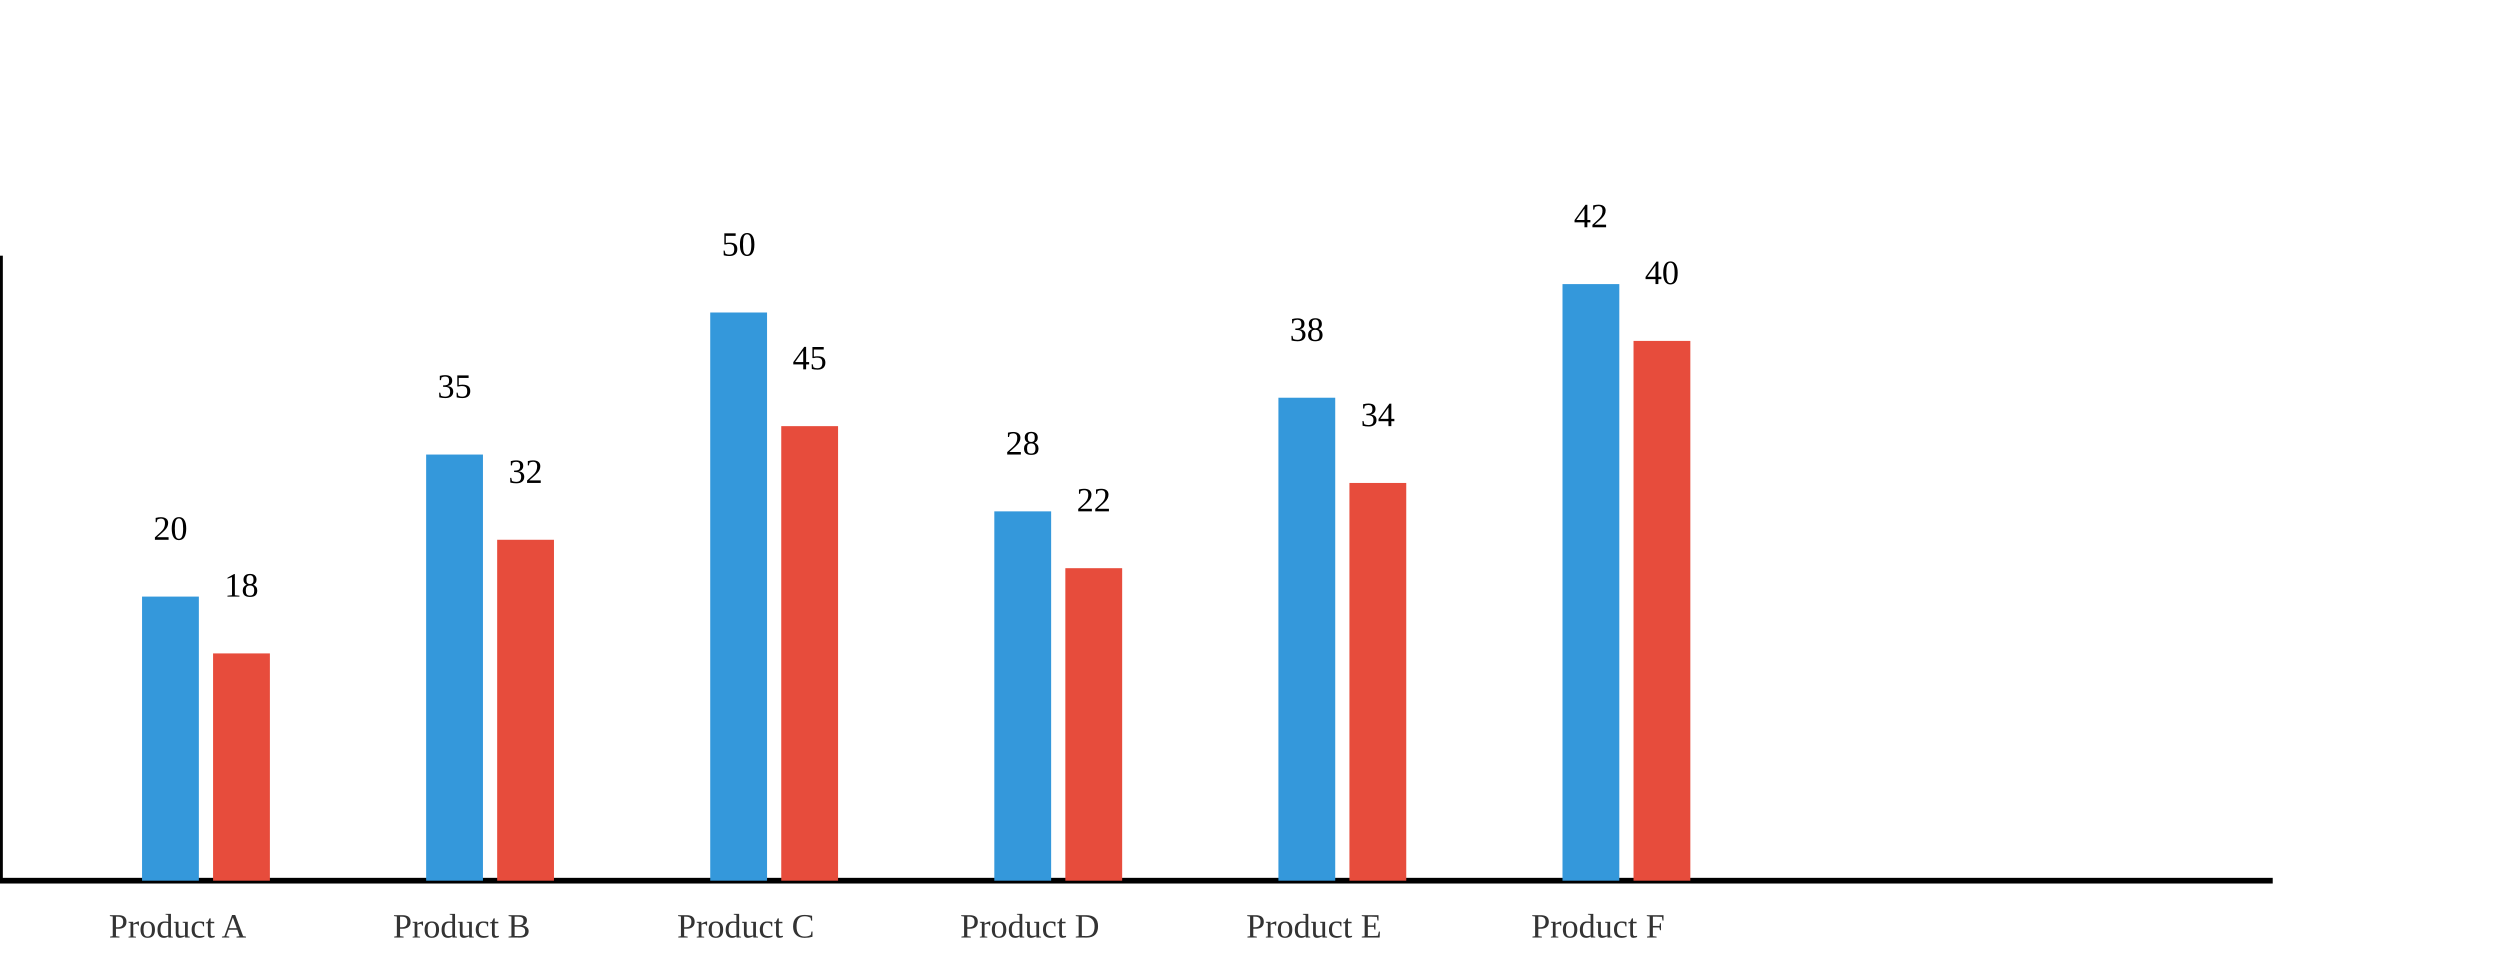
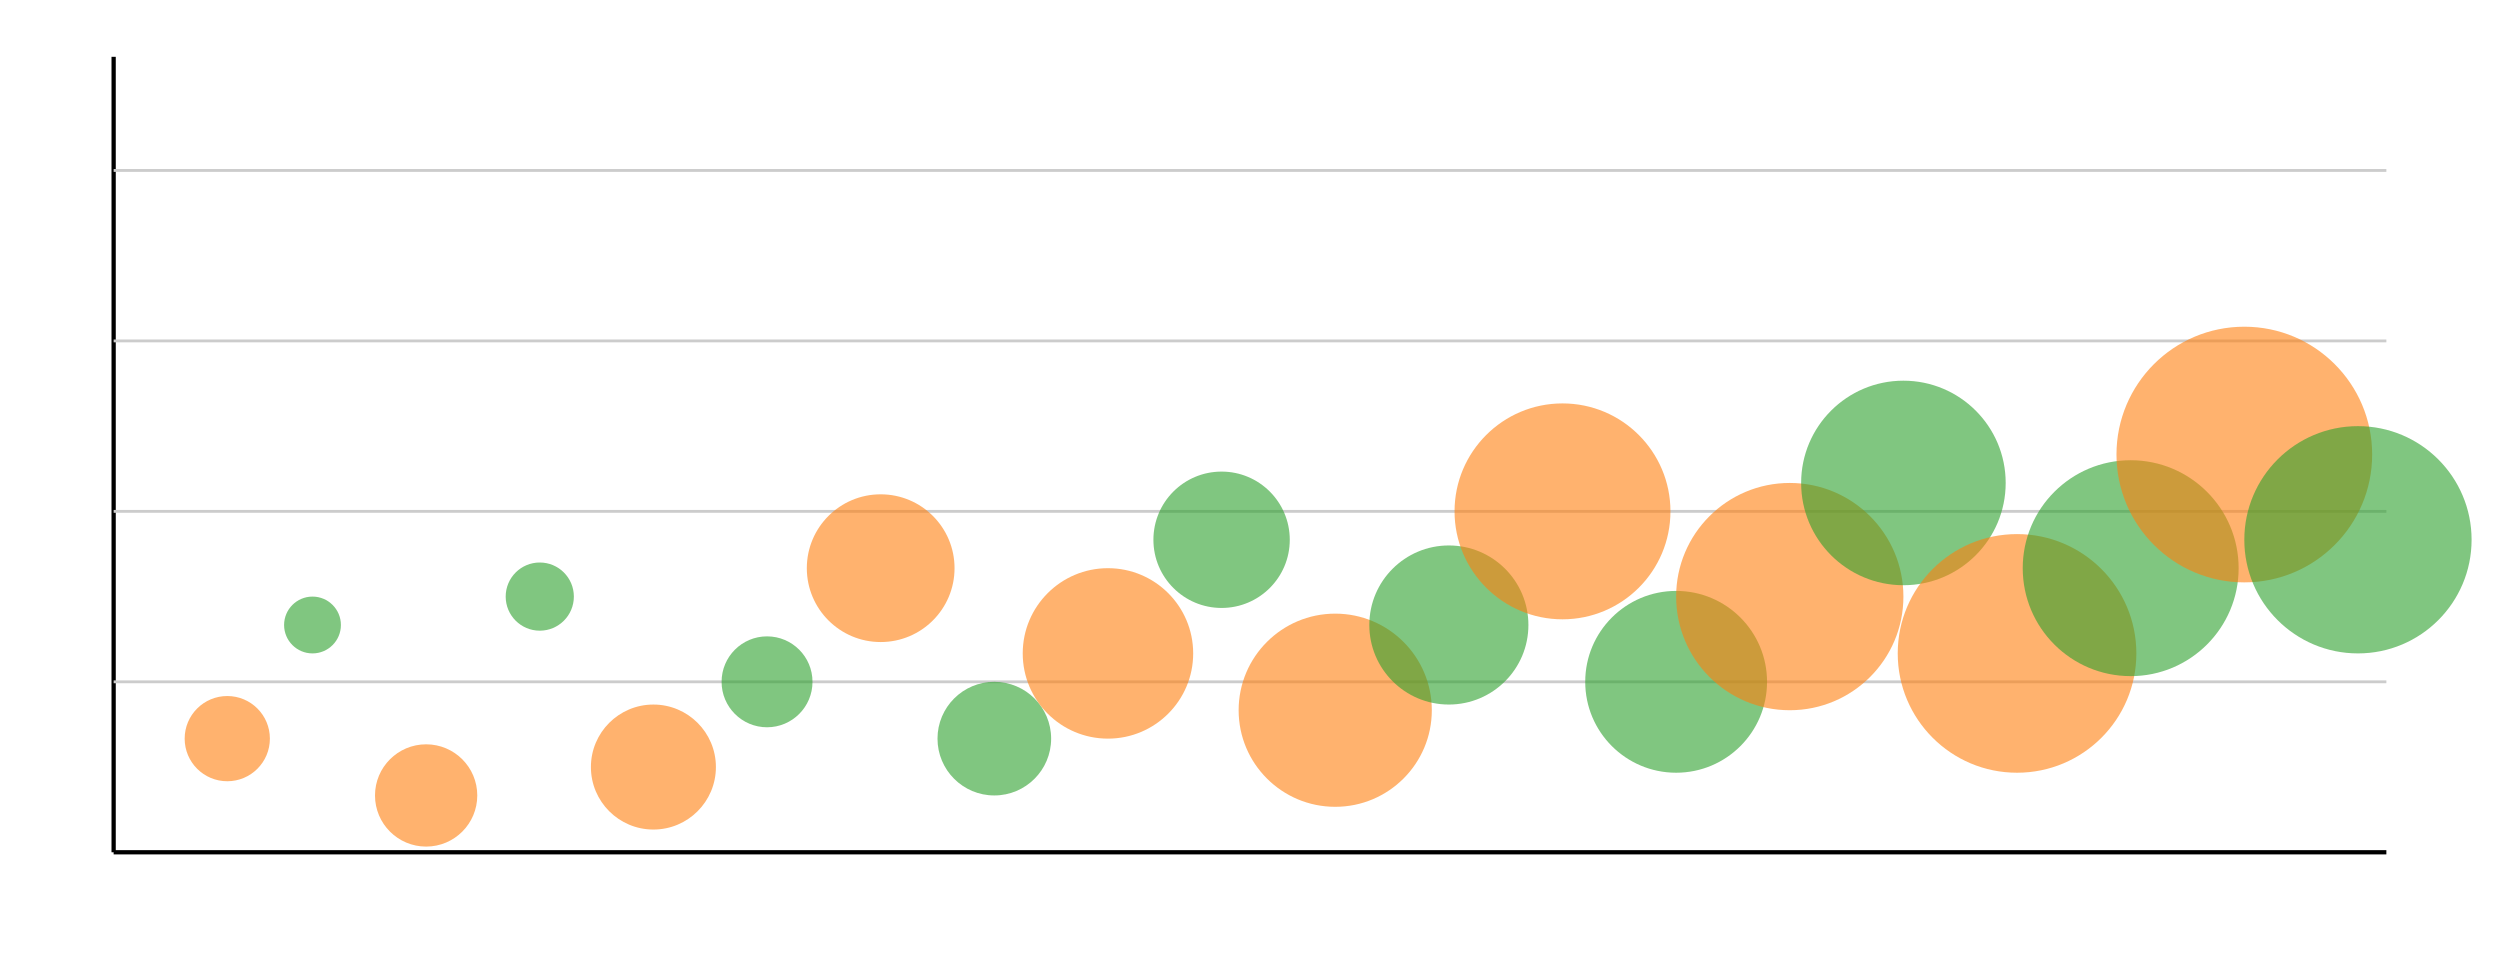
- <svg xmlns="http://www.w3.org/2000/svg" width="880" height="340" viewBox="-400 -130 880 340">
-   <line x1="-400" y1="180" x2="400" y2="180" stroke="#000" stroke-width="2" />
-   <line x1="-400" y1="180" x2="-400" y2="-40" stroke="#000" stroke-width="2" />
-   <rect x="-350" y="80" width="20" height="100" fill="#3498db" />
-   <text x="-340" y="60" fill="#000" text-anchor="middle">20</text>
-   <rect x="-325" y="100" width="20" height="80" fill="#e74c3c" />
-   <text x="-315" y="80" fill="#000" text-anchor="middle">18</text>
-   <text x="-337.5" y="200" fill="#333" text-anchor="middle">Product A</text>
-   <rect x="-250" y="30" width="20" height="150" fill="#3498db" />
-   <text x="-240" y="10" fill="#000" text-anchor="middle">35</text>
-   <rect x="-225" y="60" width="20" height="120" fill="#e74c3c" />
-   <text x="-215" y="40" fill="#000" text-anchor="middle">32</text>
-   <text x="-237.5" y="200" fill="#333" text-anchor="middle">Product B</text>
-   <rect x="-150" y="-20" width="20" height="200" fill="#3498db" />
-   <text x="-140" y="-40" fill="#000" text-anchor="middle">50</text>
-   <rect x="-125" y="20" width="20" height="160" fill="#e74c3c" />
-   <text x="-115" y="0" fill="#000" text-anchor="middle">45</text>
-   <text x="-137.5" y="200" fill="#333" text-anchor="middle">Product C</text>
-   <rect x="-50" y="50" width="20" height="130" fill="#3498db" />
-   <text x="-40" y="30" fill="#000" text-anchor="middle">28</text>
-   <rect x="-25" y="70" width="20" height="110" fill="#e74c3c" />
-   <text x="-15" y="50" fill="#000" text-anchor="middle">22</text>
-   <text x="-37.5" y="200" fill="#333" text-anchor="middle">Product D</text>
-   <rect x="50" y="10" width="20" height="170" fill="#3498db" />
-   <text x="60" y="-10" fill="#000" text-anchor="middle">38</text>
-   <rect x="75" y="40" width="20" height="140" fill="#e74c3c" />
-   <text x="85" y="20" fill="#000" text-anchor="middle">34</text>
-   <text x="62.5" y="200" fill="#333" text-anchor="middle">Product E</text>
-   <rect x="150" y="-30" width="20" height="210" fill="#3498db" />
-   <text x="160" y="-50" fill="#000" text-anchor="middle">42</text>
-   <rect x="175" y="-10" width="20" height="190" fill="#e74c3c" />
-   <text x="185" y="-30" fill="#000" text-anchor="middle">40</text>
-   <text x="162.5" y="200" fill="#333" text-anchor="middle">Product F</text>
+ <svg xmlns="http://www.w3.org/2000/svg" width="880" height="340" viewBox="0 0 880 340" style="max-width: 100%; height: auto;">
+   <line x1="40" y1="300" x2="840" y2="300" stroke="#000" stroke-width="1.5" />
+   <line x1="40" y1="20" x2="40" y2="300" stroke="#000" stroke-width="1.5" />
+   <line x1="40" y1="240" x2="840" y2="240" stroke="#ccc" />
+   <line x1="40" y1="180" x2="840" y2="180" stroke="#ccc" />
+   <line x1="40" y1="120" x2="840" y2="120" stroke="#ccc" />
+   <line x1="40" y1="60" x2="840" y2="60" stroke="#ccc" />
+   <circle cx="80" cy="260" r="15" fill="#ff7f0e" opacity="0.6" />
+   <circle cx="110" cy="220" r="10" fill="#2ca02c" opacity="0.6" />
+   <circle cx="150" cy="280" r="18" fill="#ff7f0e" opacity="0.6" />
+   <circle cx="190" cy="210" r="12" fill="#2ca02c" opacity="0.6" />
+   <circle cx="230" cy="270" r="22" fill="#ff7f0e" opacity="0.6" />
+   <circle cx="270" cy="240" r="16" fill="#2ca02c" opacity="0.6" />
+   <circle cx="310" cy="200" r="26" fill="#ff7f0e" opacity="0.6" />
+   <circle cx="350" cy="260" r="20" fill="#2ca02c" opacity="0.6" />
+   <circle cx="390" cy="230" r="30" fill="#ff7f0e" opacity="0.6" />
+   <circle cx="430" cy="190" r="24" fill="#2ca02c" opacity="0.6" />
+   <circle cx="470" cy="250" r="34" fill="#ff7f0e" opacity="0.6" />
+   <circle cx="510" cy="220" r="28" fill="#2ca02c" opacity="0.6" />
+   <circle cx="550" cy="180" r="38" fill="#ff7f0e" opacity="0.6" />
+   <circle cx="590" cy="240" r="32" fill="#2ca02c" opacity="0.6" />
+   <circle cx="630" cy="210" r="40" fill="#ff7f0e" opacity="0.6" />
+   <circle cx="670" cy="170" r="36" fill="#2ca02c" opacity="0.6" />
+   <circle cx="710" cy="230" r="42" fill="#ff7f0e" opacity="0.6" />
+   <circle cx="750" cy="200" r="38" fill="#2ca02c" opacity="0.6" />
+   <circle cx="790" cy="160" r="45" fill="#ff7f0e" opacity="0.6" />
+   <circle cx="830" cy="190" r="40" fill="#2ca02c" opacity="0.6" />
</svg>
